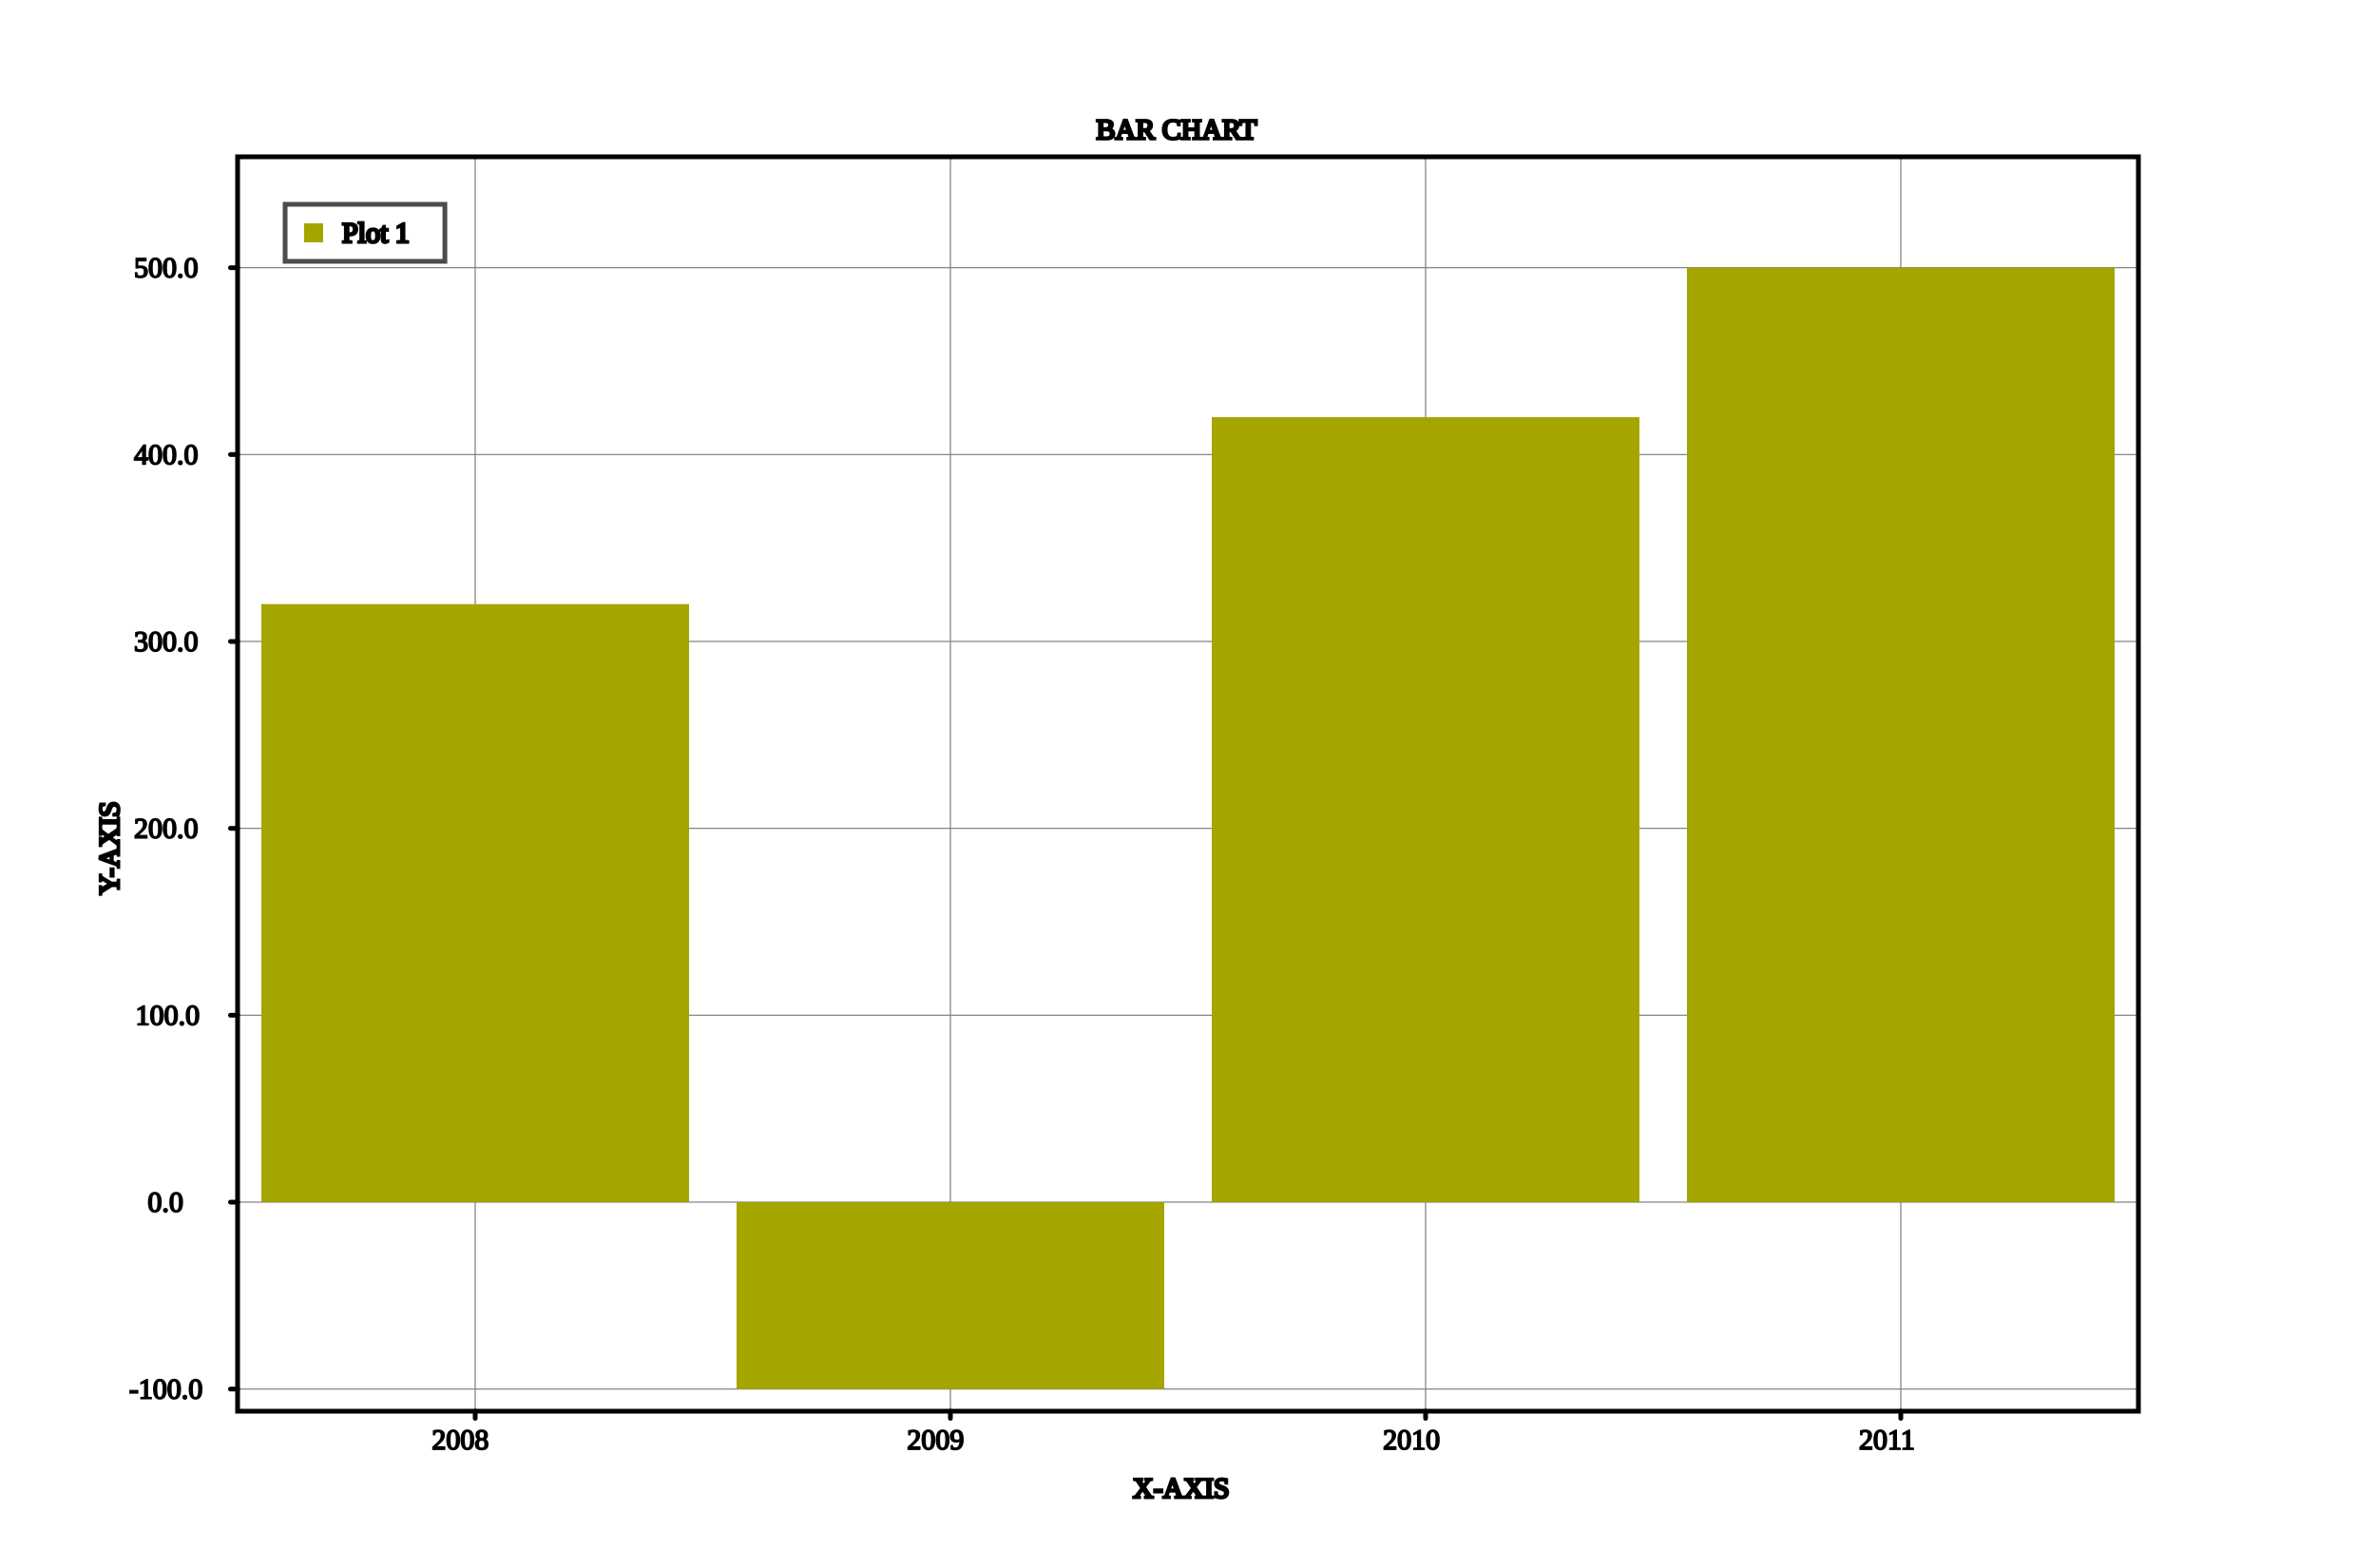
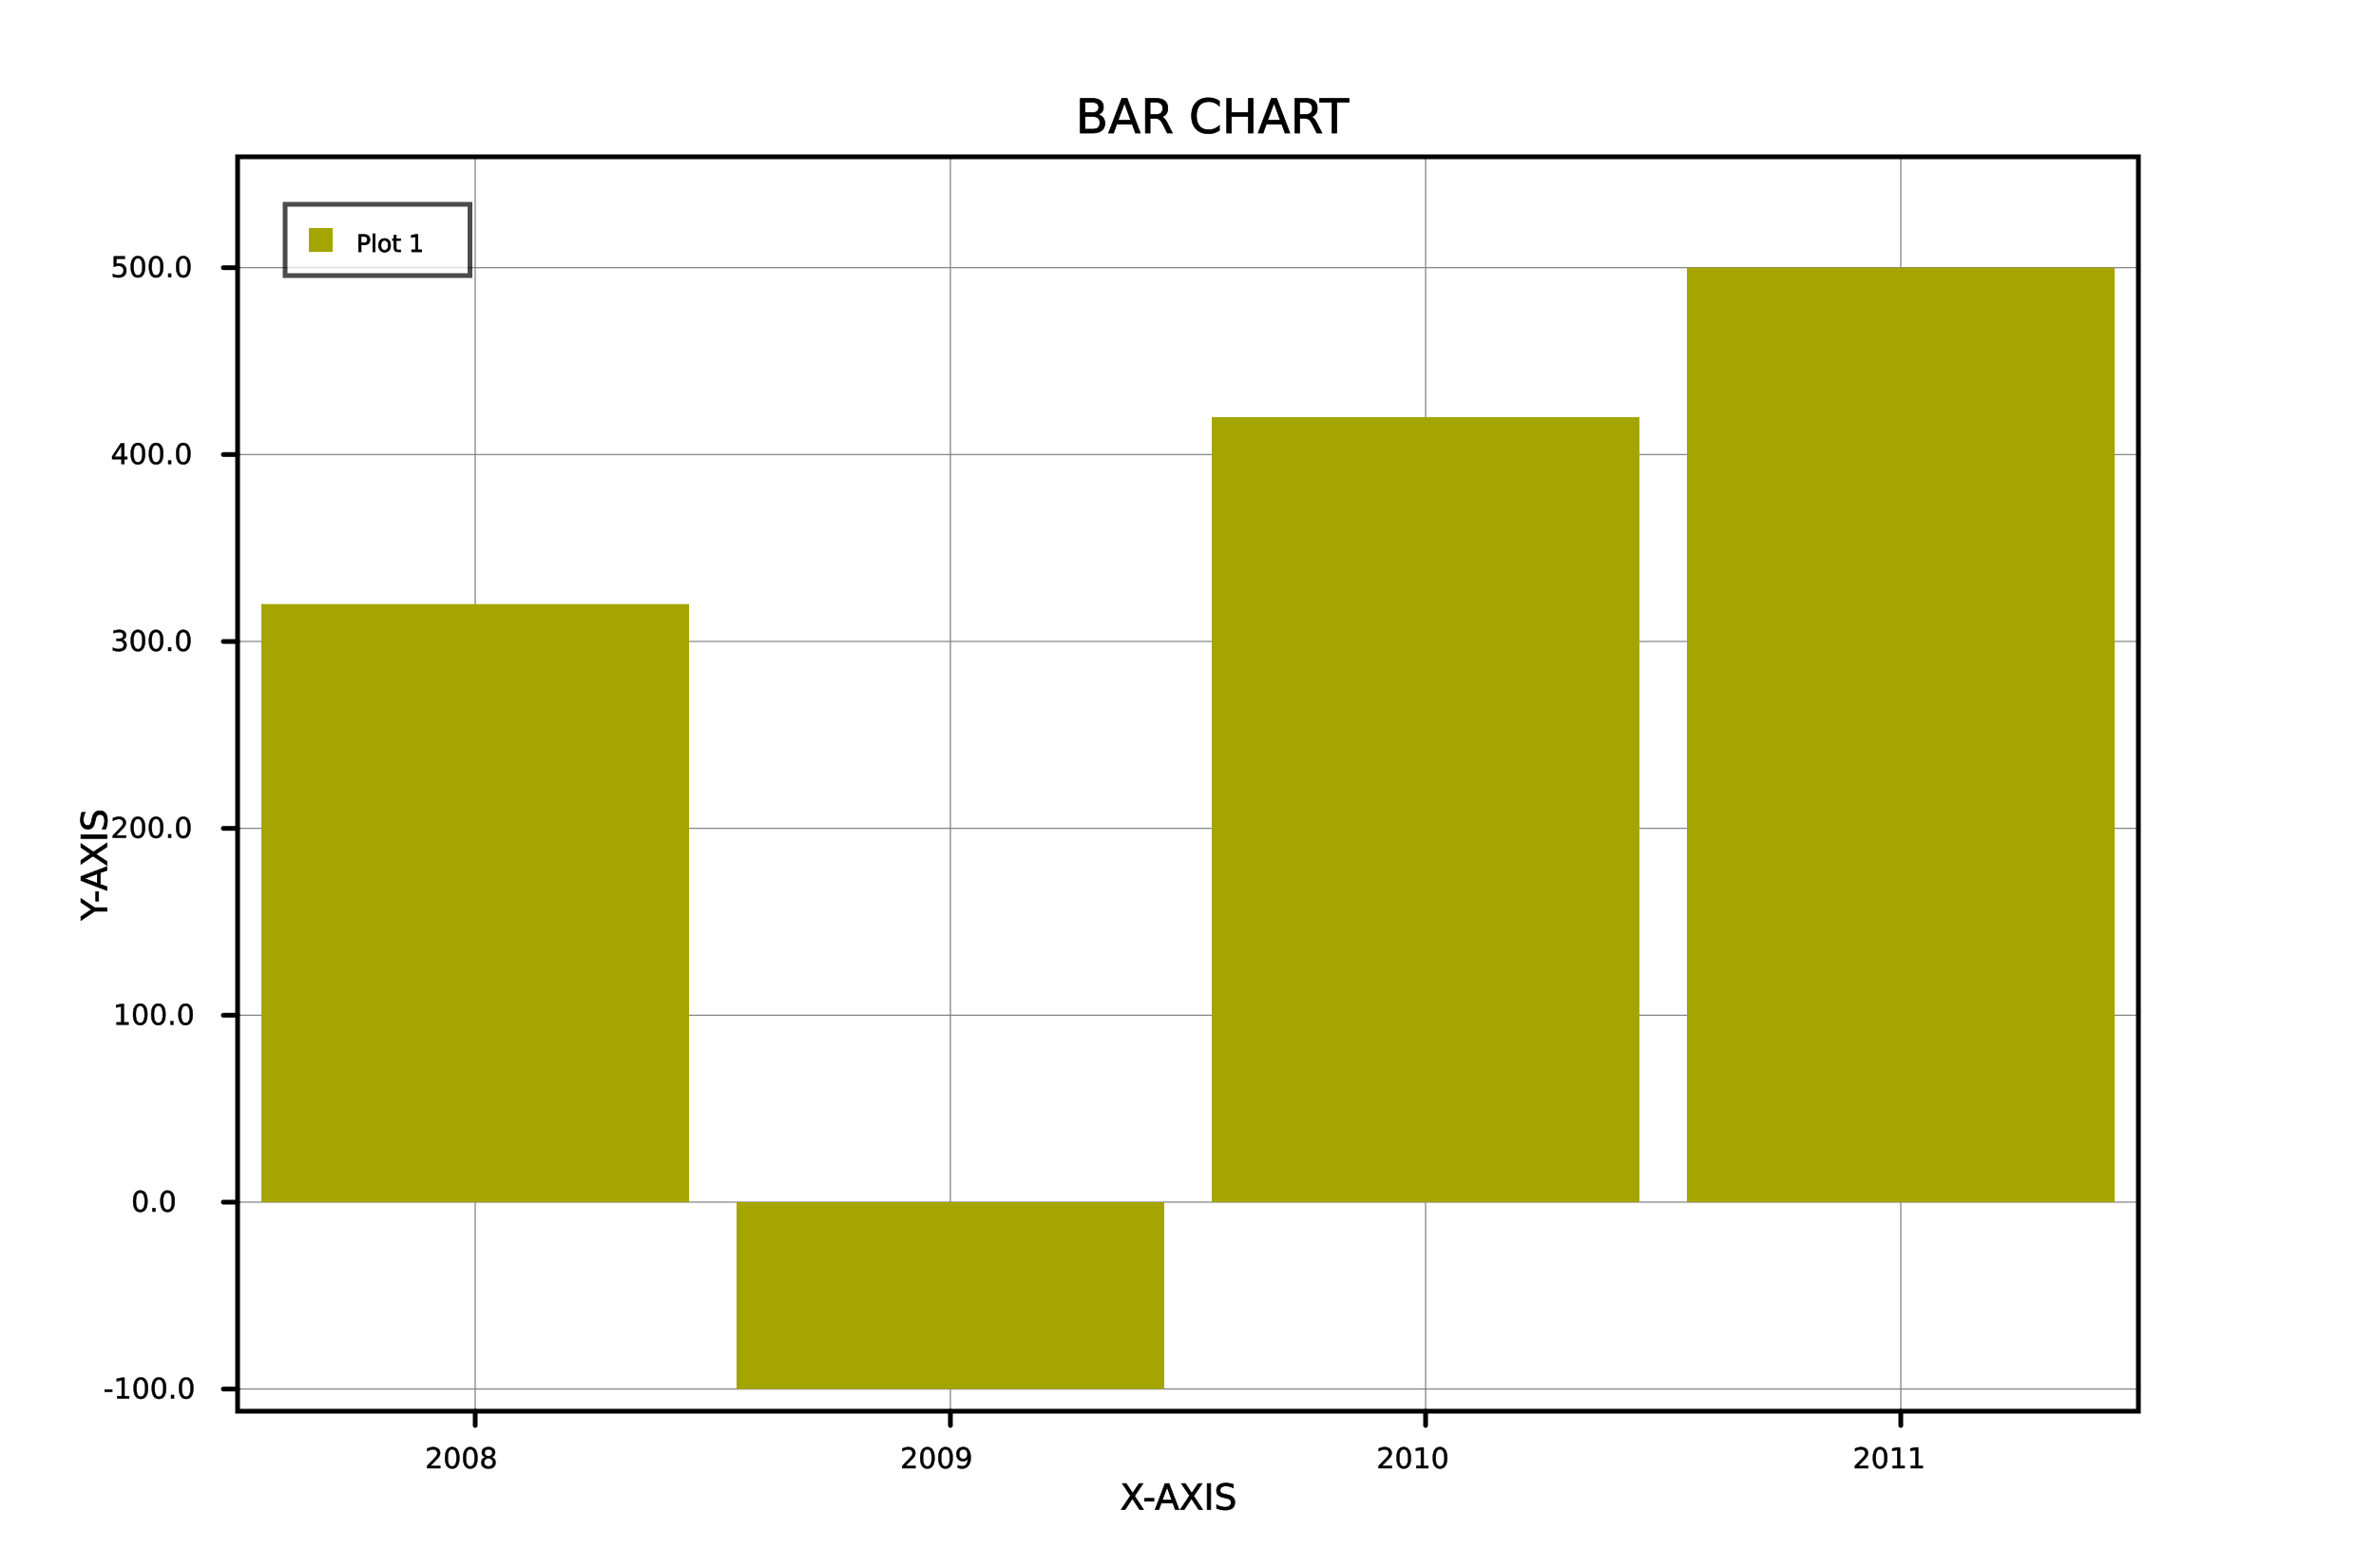
<svg xmlns="http://www.w3.org/2000/svg" height="660.0" width="1000.0" version="4.0">
  <rect width="100%" height="100%" fill="white" />
+   <defs>
+     <style type="text/css">@font-face {font-family: DejaVuSans;src: url('DejaVuSans.ttf');}</style>
+   </defs>
  <line x1="200.0" y1="594.0" x2="200.0" y2="66.0" style="stroke:rgb(127.5,127.5,127.5);stroke-width:0.5;opacity:1.0;stroke-linecap:round" />
  <line x1="400.0" y1="594.0" x2="400.0" y2="66.0" style="stroke:rgb(127.5,127.5,127.5);stroke-width:0.5;opacity:1.0;stroke-linecap:round" />
  <line x1="600.0" y1="594.0" x2="600.0" y2="66.0" style="stroke:rgb(127.5,127.5,127.5);stroke-width:0.5;opacity:1.0;stroke-linecap:round" />
  <line x1="800.0" y1="594.0" x2="800.0" y2="66.0" style="stroke:rgb(127.5,127.5,127.5);stroke-width:0.5;opacity:1.0;stroke-linecap:round" />
  <line x1="100.0" y1="506.0" x2="900.0" y2="506.0" style="stroke:rgb(127.5,127.5,127.5);stroke-width:0.5;opacity:1.0;stroke-linecap:round" />
  <line x1="100.0" y1="427.333" x2="900.0" y2="427.333" style="stroke:rgb(127.5,127.5,127.5);stroke-width:0.5;opacity:1.0;stroke-linecap:round" />
  <line x1="100.0" y1="348.667" x2="900.0" y2="348.667" style="stroke:rgb(127.5,127.5,127.5);stroke-width:0.5;opacity:1.0;stroke-linecap:round" />
  <line x1="100.0" y1="270" x2="900.0" y2="270" style="stroke:rgb(127.5,127.5,127.5);stroke-width:0.5;opacity:1.0;stroke-linecap:round" />
  <line x1="100.0" y1="191.333" x2="900.0" y2="191.333" style="stroke:rgb(127.5,127.5,127.5);stroke-width:0.5;opacity:1.0;stroke-linecap:round" />
  <line x1="100.0" y1="112.667" x2="900.0" y2="112.667" style="stroke:rgb(127.5,127.5,127.5);stroke-width:0.5;opacity:1.0;stroke-linecap:round" />
  <line x1="100.0" y1="584.667" x2="900.0" y2="584.667" style="stroke:rgb(127.5,127.5,127.5);stroke-width:0.5;opacity:1.0;stroke-linecap:round" />
  <rect x="100.0" y="66.0" width="800.0" height="528.0" style="fill:rgb(255,255,255);stroke-width:2.0;stroke:rgb(0,0,0);opacity:1;fill-opacity:0;" />
-   <line x1="200.0" y1="597.0" x2="200.0" y2="594.0" style="stroke:rgb(0.0,0.0,0.0);stroke-width:2.0;opacity:1.0;stroke-linecap:round" />
-   <text x="181.74" y="610.0" stroke="#000000" stroke-width="0.7" transform="rotate(-0.0,181.74,610.0)">2008</text>
-   <line x1="400.0" y1="597.0" x2="400.0" y2="594.0" style="stroke:rgb(0.0,0.0,0.0);stroke-width:2.0;opacity:1.0;stroke-linecap:round" />
-   <text x="381.74" y="610.0" stroke="#000000" stroke-width="0.7" transform="rotate(-0.0,381.74,610.0)">2009</text>
-   <line x1="600.0" y1="597.0" x2="600.0" y2="594.0" style="stroke:rgb(0.0,0.0,0.0);stroke-width:2.0;opacity:1.0;stroke-linecap:round" />
-   <text x="582.06" y="610.0" stroke="#000000" stroke-width="0.7" transform="rotate(-0.0,582.06,610.0)">2010</text>
-   <line x1="800.0" y1="597.0" x2="800.0" y2="594.0" style="stroke:rgb(0.0,0.0,0.0);stroke-width:2.0;opacity:1.0;stroke-linecap:round" />
-   <text x="782.38" y="610.0" stroke="#000000" stroke-width="0.7" transform="rotate(-0.0,782.38,610.0)">2011</text>
-   <line x1="97.0" y1="506.0" x2="100.0" y2="506.0" style="stroke:rgb(0.0,0.0,0.0);stroke-width:2.0;opacity:1.0;stroke-linecap:round" />
-   <text x="62.16" y="510.0" stroke="#000000" stroke-width="0.7" transform="rotate(-0.0,62.16,510.0)">0.0</text>
-   <line x1="97.0" y1="427.333" x2="100.0" y2="427.333" style="stroke:rgb(0.0,0.0,0.0);stroke-width:2.0;opacity:1.0;stroke-linecap:round" />
-   <text x="57.04" y="431.333" stroke="#000000" stroke-width="0.7" transform="rotate(-0.0,57.04,431.3333)">100.0</text>
-   <line x1="97.0" y1="348.667" x2="100.0" y2="348.667" style="stroke:rgb(0.0,0.0,0.0);stroke-width:2.0;opacity:1.0;stroke-linecap:round" />
-   <text x="56.4" y="352.667" stroke="#000000" stroke-width="0.7" transform="rotate(-0.0,56.4,352.6667)">200.0</text>
-   <line x1="97.0" y1="270" x2="100.0" y2="270" style="stroke:rgb(0.0,0.0,0.0);stroke-width:2.0;opacity:1.0;stroke-linecap:round" />
-   <text x="56.4" y="274" stroke="#000000" stroke-width="0.7" transform="rotate(-0.0,56.4,274)">300.0</text>
-   <line x1="97.0" y1="191.333" x2="100.0" y2="191.333" style="stroke:rgb(0.0,0.0,0.0);stroke-width:2.0;opacity:1.0;stroke-linecap:round" />
-   <text x="56.4" y="195.333" stroke="#000000" stroke-width="0.7" transform="rotate(-0.0,56.4,195.3334)">400.0</text>
-   <line x1="97.0" y1="112.667" x2="100.0" y2="112.667" style="stroke:rgb(0.0,0.0,0.0);stroke-width:2.0;opacity:1.0;stroke-linecap:round" />
-   <text x="56.4" y="116.667" stroke="#000000" stroke-width="0.7" transform="rotate(-0.0,56.4,116.6667)">500.0</text>
-   <line x1="97.0" y1="584.667" x2="100.0" y2="584.667" style="stroke:rgb(0.0,0.0,0.0);stroke-width:2.0;opacity:1.0;stroke-linecap:round" />
-   <text x="54.32" y="588.667" stroke="#000000" stroke-width="0.7" transform="rotate(-0.0,54.32,588.6667)">-100.0</text>
+   <line x1="200.0" y1="600.0" x2="200.0" y2="594.0" style="stroke:rgb(0.0,0.0,0.0);stroke-width:2.0;opacity:1.0;stroke-linecap:round" />
+   <text font-size="12.0" font-family="DejaVuSans" x="178.86" y="618.0" stroke="#000000" stroke-width="0.175" transform="rotate(-0.0,178.86,618.0)">2008</text>
+   <line x1="400.0" y1="600.0" x2="400.0" y2="594.0" style="stroke:rgb(0.0,0.0,0.0);stroke-width:2.0;opacity:1.0;stroke-linecap:round" />
+   <text font-size="12.0" font-family="DejaVuSans" x="378.86" y="618.0" stroke="#000000" stroke-width="0.175" transform="rotate(-0.0,378.86,618.0)">2009</text>
+   <line x1="600.0" y1="600.0" x2="600.0" y2="594.0" style="stroke:rgb(0.0,0.0,0.0);stroke-width:2.0;opacity:1.0;stroke-linecap:round" />
+   <text font-size="12.0" font-family="DejaVuSans" x="579.34" y="618.0" stroke="#000000" stroke-width="0.175" transform="rotate(-0.0,579.34,618.0)">2010</text>
+   <line x1="800.0" y1="600.0" x2="800.0" y2="594.0" style="stroke:rgb(0.0,0.0,0.0);stroke-width:2.0;opacity:1.0;stroke-linecap:round" />
+   <text font-size="12.0" font-family="DejaVuSans" x="779.82" y="618.0" stroke="#000000" stroke-width="0.175" transform="rotate(-0.0,779.82,618.0)">2011</text>
+   <line x1="94.0" y1="506.0" x2="100.0" y2="506.0" style="stroke:rgb(0.0,0.0,0.0);stroke-width:2.0;opacity:1.0;stroke-linecap:round" />
+   <text font-size="12.0" font-family="DejaVuSans" x="55.24" y="510.0" stroke="#000000" stroke-width="0.175" transform="rotate(-0.0,55.24,510.0)">0.0</text>
+   <line x1="94.0" y1="427.333" x2="100.0" y2="427.333" style="stroke:rgb(0.0,0.0,0.0);stroke-width:2.0;opacity:1.0;stroke-linecap:round" />
+   <text font-size="12.0" font-family="DejaVuSans" x="47.56" y="431.333" stroke="#000000" stroke-width="0.175" transform="rotate(-0.0,47.56,431.3333)">100.0</text>
+   <line x1="94.0" y1="348.667" x2="100.0" y2="348.667" style="stroke:rgb(0.0,0.0,0.0);stroke-width:2.0;opacity:1.0;stroke-linecap:round" />
+   <text font-size="12.0" font-family="DejaVuSans" x="46.6" y="352.667" stroke="#000000" stroke-width="0.175" transform="rotate(-0.0,46.6,352.6667)">200.0</text>
+   <line x1="94.0" y1="270" x2="100.0" y2="270" style="stroke:rgb(0.0,0.0,0.0);stroke-width:2.0;opacity:1.0;stroke-linecap:round" />
+   <text font-size="12.0" font-family="DejaVuSans" x="46.6" y="274" stroke="#000000" stroke-width="0.175" transform="rotate(-0.0,46.6,274)">300.0</text>
+   <line x1="94.0" y1="191.333" x2="100.0" y2="191.333" style="stroke:rgb(0.0,0.0,0.0);stroke-width:2.0;opacity:1.0;stroke-linecap:round" />
+   <text font-size="12.0" font-family="DejaVuSans" x="46.6" y="195.333" stroke="#000000" stroke-width="0.175" transform="rotate(-0.0,46.6,195.3334)">400.0</text>
+   <line x1="94.0" y1="112.667" x2="100.0" y2="112.667" style="stroke:rgb(0.0,0.0,0.0);stroke-width:2.0;opacity:1.0;stroke-linecap:round" />
+   <text font-size="12.0" font-family="DejaVuSans" x="46.6" y="116.667" stroke="#000000" stroke-width="0.175" transform="rotate(-0.0,46.6,116.6667)">500.0</text>
+   <line x1="94.0" y1="584.667" x2="100.0" y2="584.667" style="stroke:rgb(0.0,0.0,0.0);stroke-width:2.0;opacity:1.0;stroke-linecap:round" />
+   <text font-size="12.0" font-family="DejaVuSans" x="43.48" y="588.667" stroke="#000000" stroke-width="0.175" transform="rotate(-0.0,43.48,588.6667)">-100.0</text>
  <rect x="110.0" y="254.267" width="180.0" height="251.733" style="fill:rgb(164.985,164.985,0.0);stroke-width:0;stroke:rgb(0,0,0);opacity:1.0" />
  <rect x="310.0" y="506.0" width="180.0" height="78.667" style="fill:rgb(164.985,164.985,0.0);stroke-width:0;stroke:rgb(0,0,0);opacity:1.0" />
  <rect x="510.0" y="175.6" width="180.0" height="330.4" style="fill:rgb(164.985,164.985,0.0);stroke-width:0;stroke:rgb(0,0,0);opacity:1.0" />
  <rect x="710.0" y="112.667" width="180.0" height="393.333" style="fill:rgb(164.985,164.985,0.0);stroke-width:0;stroke:rgb(0,0,0);opacity:1.0" />
-   <text x="461.4" y="58.5" stroke="#000000" stroke-width="1.2" transform="rotate(-0.0,461.4,58.5)">BAR CHART</text>
-   <text x="476.8" y="630.4" stroke="#000000" stroke-width="1.2" transform="rotate(-0.0,476.8,630.4)">X-AXIS</text>
-   <text x="50.0" y="376.6" stroke="#000000" stroke-width="1.2" transform="rotate(-90.0,50.0,376.6)">Y-AXIS</text>
-   <rect x="120.0" y="86.0" width="67.24" height="24.0" style="fill:rgb(255.0,255.0,255.0);stroke-width:2.0;stroke:rgb(0.0,0.0,0.0);opacity:0.7" />
-   <rect x="128.0" y="94.0" width="8.0" height="8.0" style="fill:rgb(164.985,164.985,0.0);stroke-width:0;stroke:rgb(0,0,0);opacity:1.0" />
-   <text x="144.0" y="102.0" stroke="#000000" stroke-width="1.2" transform="rotate(-0.0,144.0,102.0)">Plot 1</text>
+   <text font-size="20.0" font-family="DejaVuSans" x="452.7" y="56.0" stroke="#000000" stroke-width="0.3" transform="rotate(-0.0,452.7,56.0)">BAR CHART</text>
+   <text font-size="15.0" font-family="DejaVuSans" x="471.45" y="635.4" stroke="#000000" stroke-width="0.3" transform="rotate(-0.0,471.45,635.4)">X-AXIS</text>
+   <text font-size="15.0" font-family="DejaVuSans" x="45.0" y="387.4" stroke="#000000" stroke-width="0.3" transform="rotate(-90.0,45.0,387.4)">Y-AXIS</text>
+   <rect x="120.0" y="86.0" width="77.8" height="30.0" style="fill:rgb(255.0,255.0,255.0);stroke-width:2.0;stroke:rgb(0.0,0.0,0.0);opacity:0.7" />
+   <rect x="130.0" y="96.0" width="10.0" height="10.0" style="fill:rgb(164.985,164.985,0.0);stroke-width:0;stroke:rgb(0,0,0);opacity:1.0" />
+   <text font-size="10.0" font-family="DejaVuSans" x="150.0" y="106.0" stroke="#000000" stroke-width="0.3" transform="rotate(-0.0,150.0,106.0)">Plot 1</text>
</svg>
